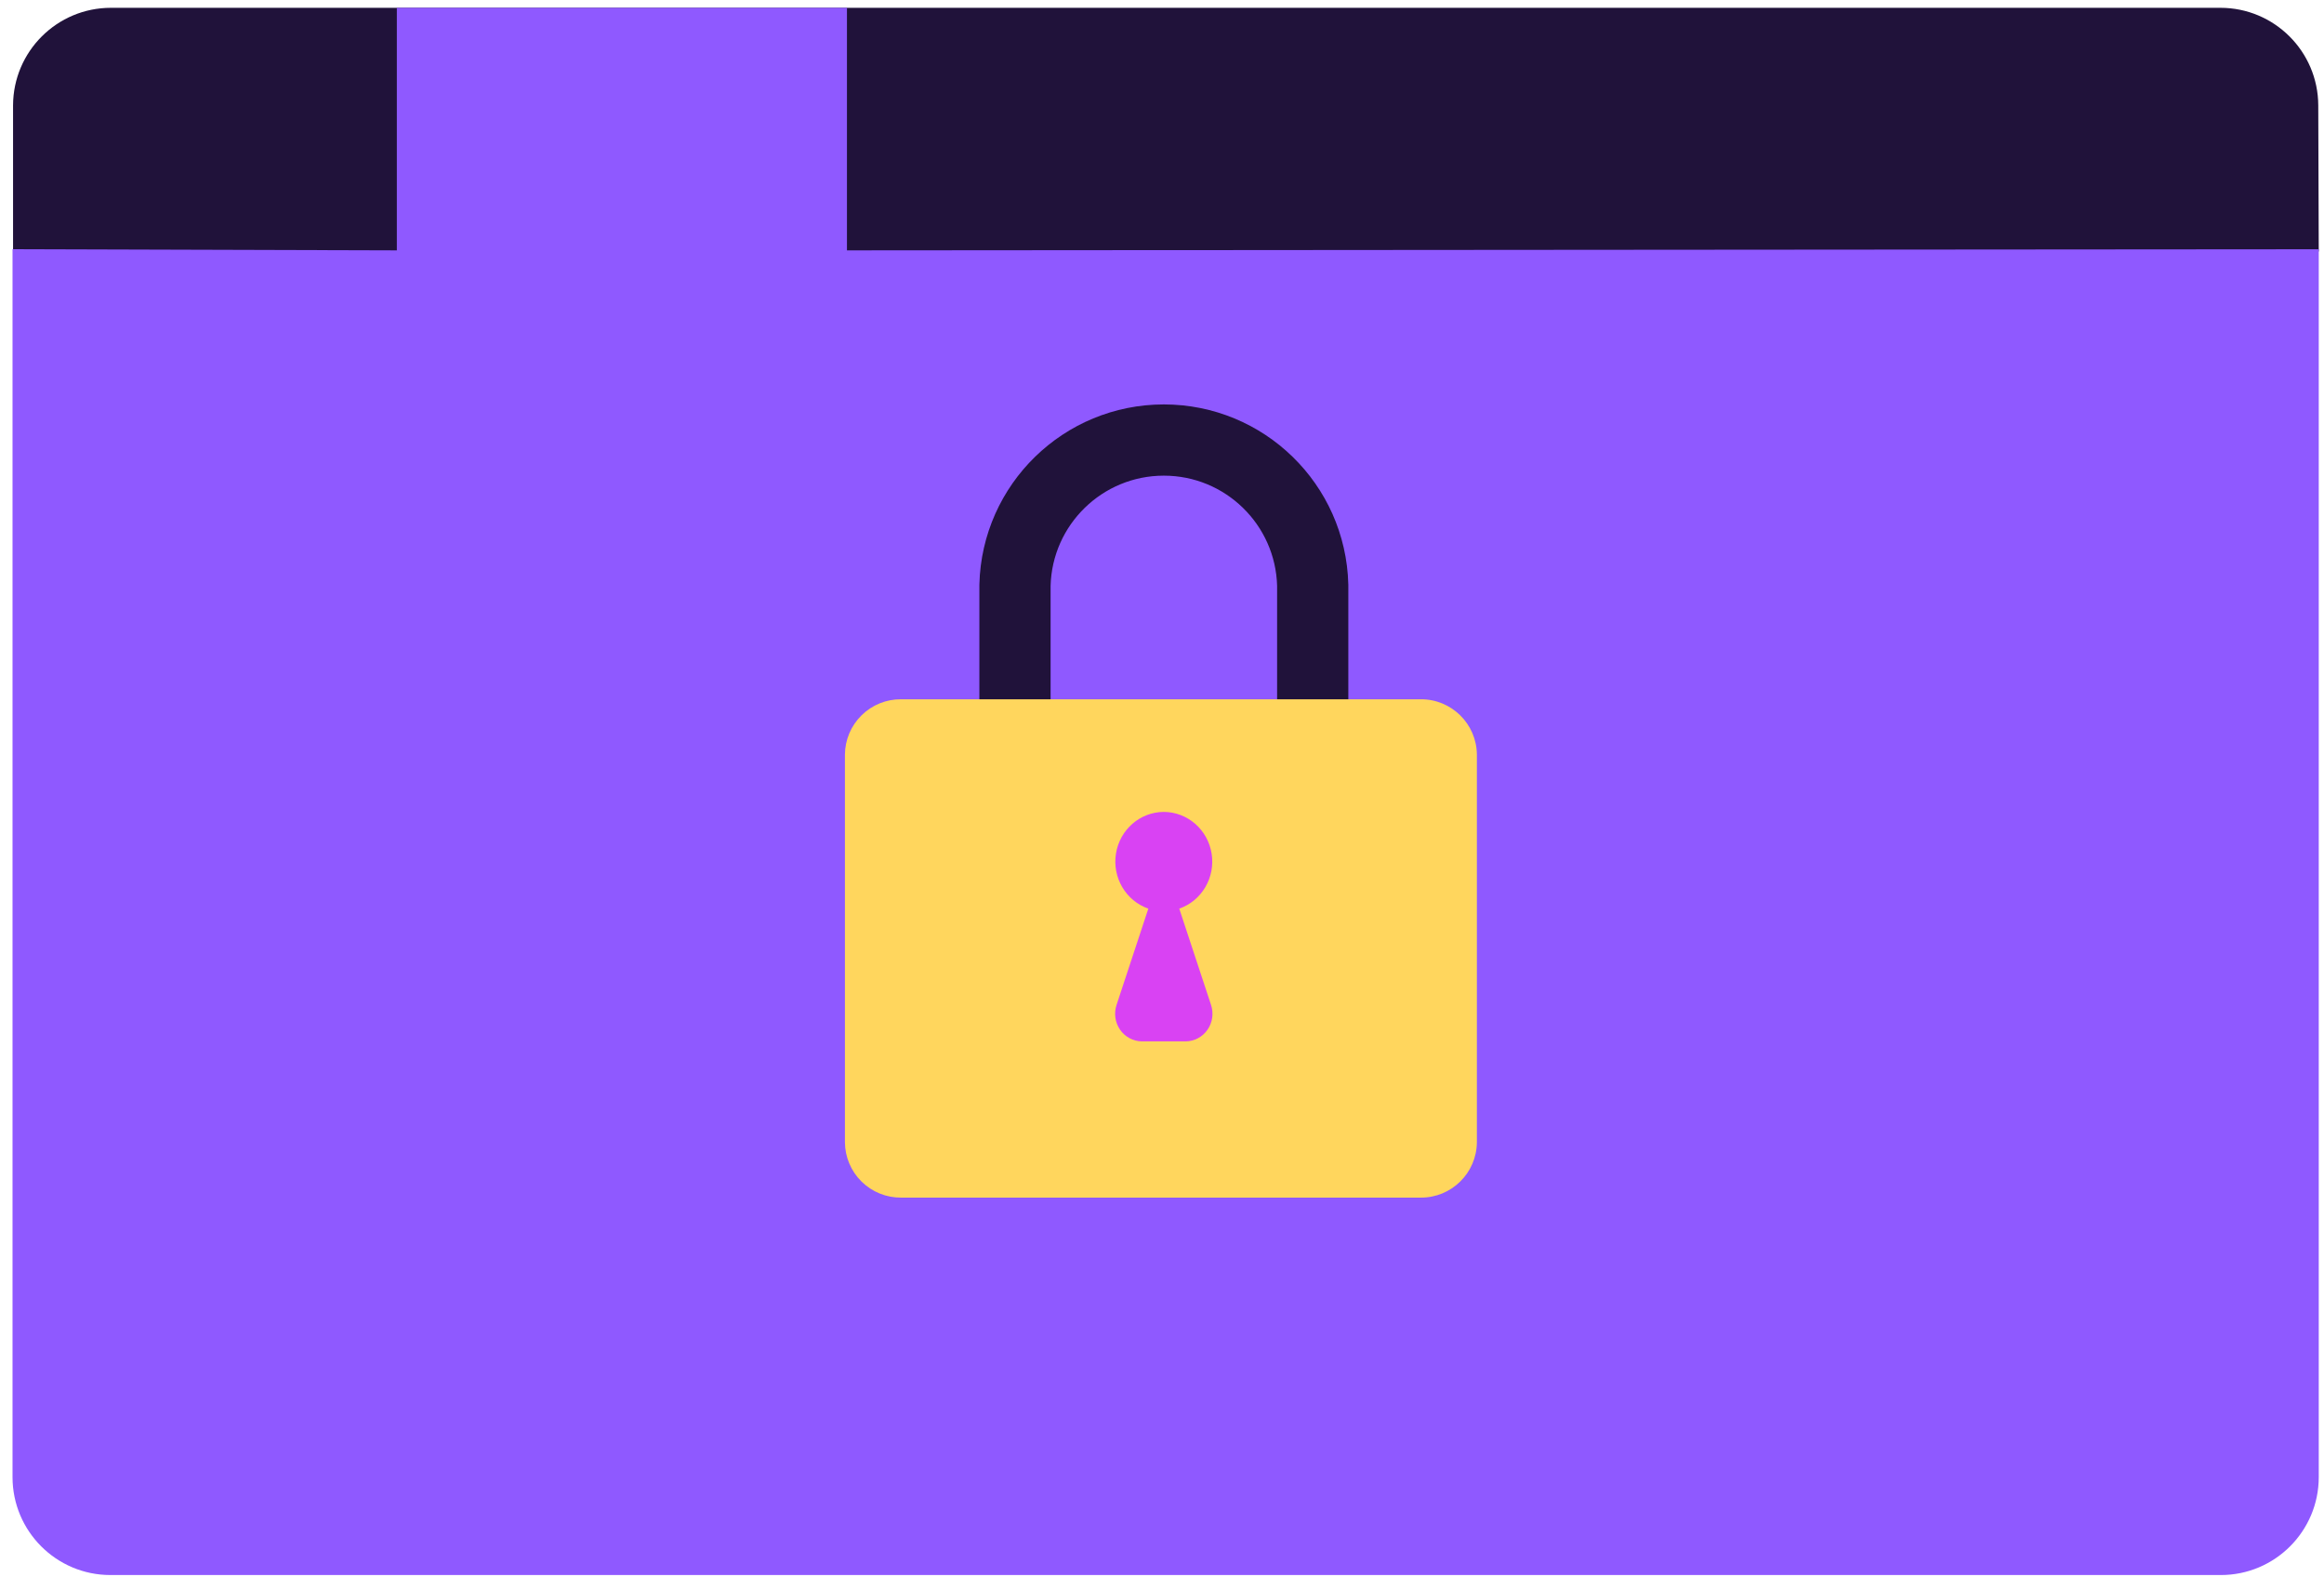
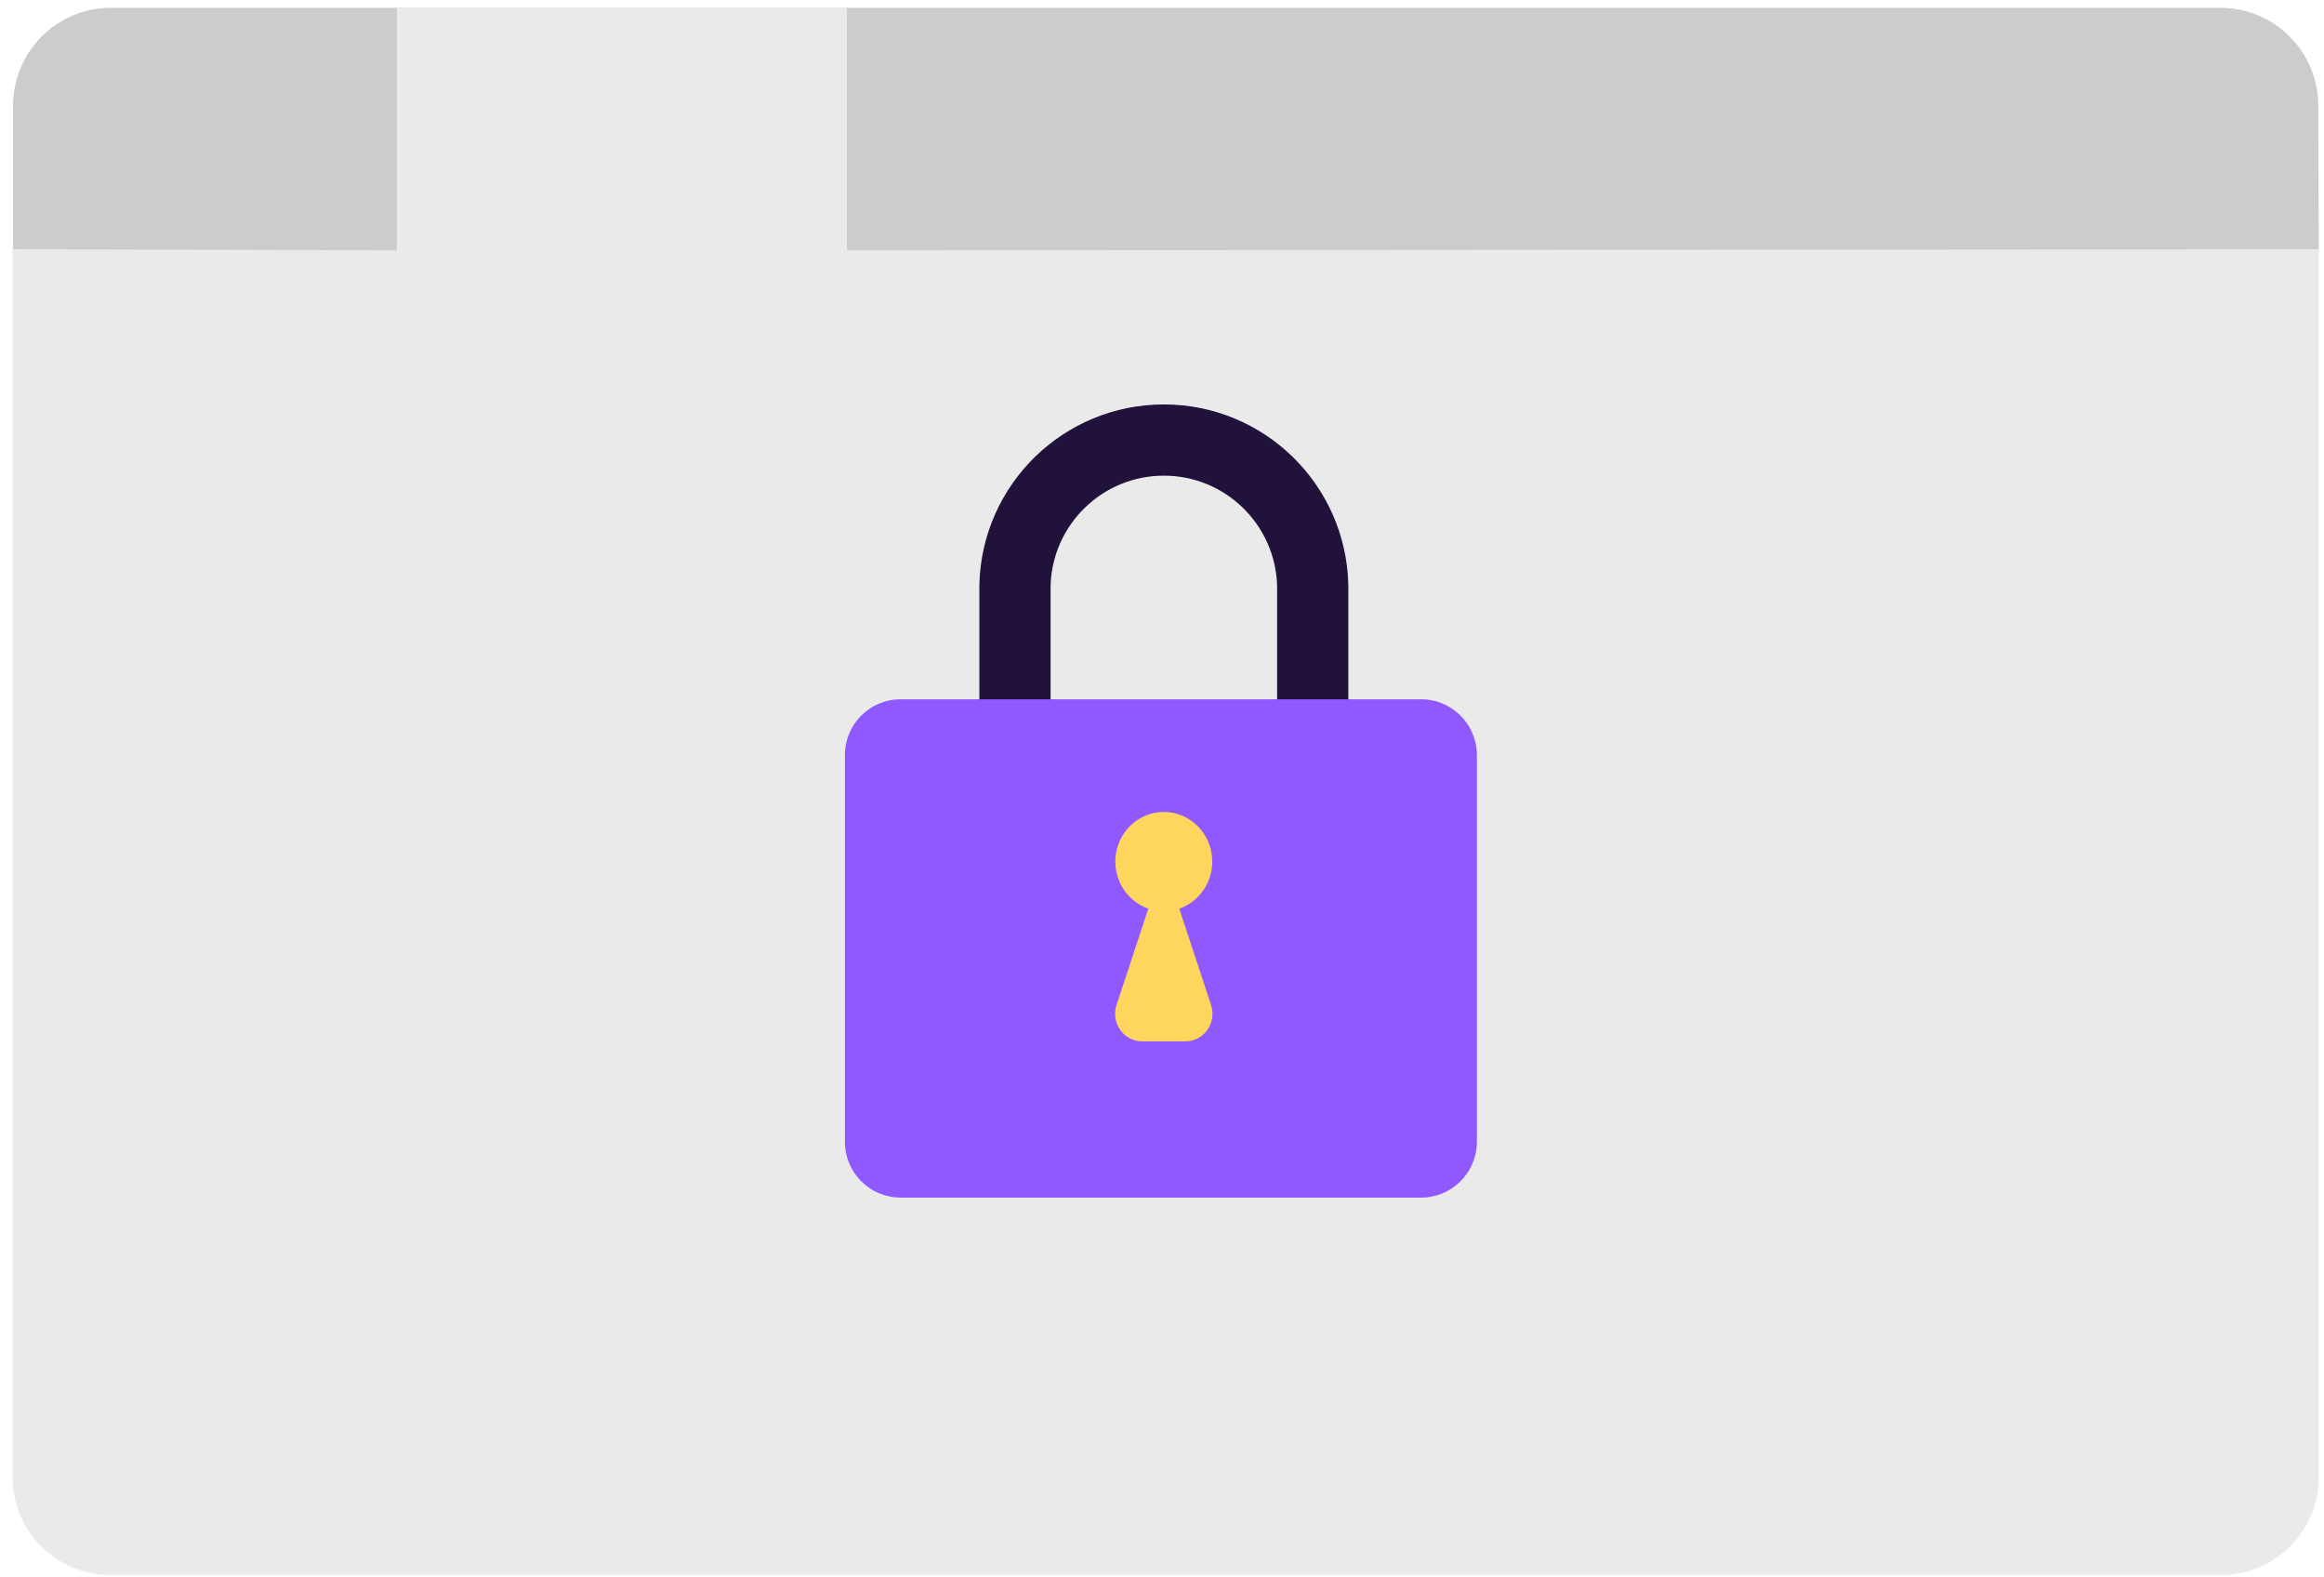
- <svg xmlns="http://www.w3.org/2000/svg" id="e8dy5w0bq9p71" width="320px" viewBox="74 33 233 158" shape-rendering="geometricPrecision" text-rendering="geometricPrecision">
-   <style>@keyframes float{0%{transform: translatey(0px);}50%{transform:translatey(5px);}100%{transform:translatey(0px);}}.lock{animation:float 5s ease-in-out infinite;}#e8dy5w0bq9p714_to {animation: e8dy5w0bq9p714_to__to 7000ms linear infinite normal forwards}@keyframes e8dy5w0bq9p714_to__to { 0% {transform: translate(205.61px,103.2595px);animation-timing-function: cubic-bezier(0.645,0.045,0.355,1)} 7.143% {transform: translate(205.425px,92.96934px);animation-timing-function: cubic-bezier(0.68,-0.55,0.265,1.55)} 14.286% {transform: translate(205.61px,103.2595px)} 100% {transform: translate(205.61px,103.2595px)} }#e8dy5w0bq9p714_tr {animation: e8dy5w0bq9p714_tr__tr 7000ms linear infinite normal forwards}@keyframes e8dy5w0bq9p714_tr__tr { 0% {transform: rotate(0deg)} 14.286% {transform: rotate(0deg)} 100% {transform: rotate(0deg)} }#e8dy5w0bq9p716_to {animation: e8dy5w0bq9p716_to__to 7000ms linear infinite normal forwards}@keyframes e8dy5w0bq9p716_to__to { 0% {transform: translate(190.39px,128.065px)} 11.429% {transform: translate(190.39px,128.065px)} 12.857% {transform: translate(190.39px,130px)} 14.286% {transform: translate(190.39px,128px)} 100% {transform: translate(190.39px,128px)} }#e8dy5w0bq9p717_to {animation: e8dy5w0bq9p717_to__to 7000ms linear infinite normal forwards}@keyframes e8dy5w0bq9p717_to__to { 0% {transform: translate(190.68px,125.65px)} 11.429% {transform: translate(190.68px,125.65px)} 12.857% {transform: translate(190.68px,128px)} 14.286% {transform: translate(190.68px,125.65px)} 100% {transform: translate(190.68px,125.65px)} }#e8dy5w0bq9p717_ts {animation: e8dy5w0bq9p717_ts__ts 7000ms linear infinite normal forwards}@keyframes e8dy5w0bq9p717_ts__ts { 0% {transform: scale(1,1)} 14.714% {transform: scale(1,1)} 15.857% {transform: scale(1.1,1.1);animation-timing-function: cubic-bezier(0.785,0.135,0.15,0.86)} 17.286% {transform: scale(1,1)} 100% {transform: scale(1,1)} }</style>
+ <svg xmlns="http://www.w3.org/2000/svg" id="e8dy5w0bq9p71" width="320" viewBox="74 33 233 158" shape-rendering="geometricPrecision" text-rendering="geometricPrecision">
+   <style>@keyframes float{0%{transform:translatey(0)}50%{transform:translatey(5px)}}#e8dy5w0bq9p714_to {animation: e8dy5w0bq9p714_to__to 7000ms linear infinite normal forwards}@keyframes e8dy5w0bq9p714_to__to { 0% {transform: translate(205.61px,103.2595px);animation-timing-function: cubic-bezier(0.645,0.045,0.355,1)} 7.143% {transform: translate(205.425px,92.96934px);animation-timing-function: cubic-bezier(0.68,-0.55,0.265,1.55)} 14.286% {transform: translate(205.61px,103.2595px)} 100% {transform: translate(205.61px,103.2595px)} }#e8dy5w0bq9p714_tr {animation: e8dy5w0bq9p714_tr__tr 7000ms linear infinite normal forwards}@keyframes e8dy5w0bq9p714_tr__tr { 0% {transform: rotate(0deg)} 14.286% {transform: rotate(0deg)} 100% {transform: rotate(0deg)} }#e8dy5w0bq9p716_to {animation: e8dy5w0bq9p716_to__to 7000ms linear infinite normal forwards}@keyframes e8dy5w0bq9p716_to__to { 0% {transform: translate(190.39px,128.065px)} 11.429% {transform: translate(190.39px,128.065px)} 12.857% {transform: translate(190.39px,130px)} 14.286% {transform: translate(190.39px,128px)} 100% {transform: translate(190.39px,128px)} }#e8dy5w0bq9p717_to {animation: e8dy5w0bq9p717_to__to 7000ms linear infinite normal forwards}@keyframes e8dy5w0bq9p717_to__to { 0% {transform: translate(190.68px,125.65px)} 11.429% {transform: translate(190.68px,125.65px)} 12.857% {transform: translate(190.68px,128px)} 14.286% {transform: translate(190.68px,125.65px)} 100% {transform: translate(190.68px,125.65px)} }#e8dy5w0bq9p717_ts {animation: e8dy5w0bq9p717_ts__ts 7000ms linear infinite normal forwards}@keyframes e8dy5w0bq9p717_ts__ts { 0% {transform: scale(1,1)} 14.714% {transform: scale(1,1)} 15.857% {transform: scale(1.1,1.1);animation-timing-function: cubic-bezier(0.785,0.135,0.15,0.86)} 17.286% {transform: scale(1,1)} 100% {transform: scale(1,1)} }</style>
  <defs>
    <clipPath id="e8dy5w0bq9p72">
-       <rect id="e8dy5w0bq9p73" width="24" height="64" rx="0" ry="0" transform="matrix(1 0 0 1 797 493)" fill="none" stroke="none" stroke-width="1" />
+       <rect id="e8dy5w0bq9p73" width="24" height="64" rx="0" ry="0" transform="translate(797 493)" fill="none" stroke="none" stroke-width="1" />
    </clipPath>
    <clipPath id="e8dy5w0bq9p74">
-       <rect id="e8dy5w0bq9p75" width="33" height="63" rx="0" ry="0" transform="matrix(1 0 0 1 1094 492)" fill="none" stroke="none" stroke-width="1" />
+       <rect id="e8dy5w0bq9p75" width="33" height="63" rx="0" ry="0" transform="translate(1094 492)" fill="none" stroke="none" stroke-width="1" />
    </clipPath>
    <clipPath id="e8dy5w0bq9p76">
-       <rect id="e8dy5w0bq9p77" width="23" height="66" rx="0" ry="0" transform="matrix(1 0 0 1 797 492)" fill="none" stroke="none" stroke-width="1" />
+       <rect id="e8dy5w0bq9p77" width="23" height="66" rx="0" ry="0" transform="translate(797 492)" fill="none" stroke="none" stroke-width="1" />
    </clipPath>
    <clipPath id="e8dy5w0bq9p78">
-       <rect id="e8dy5w0bq9p79" width="29" height="78" rx="0" ry="0" transform="matrix(1 0 0 1 1098 489)" fill="none" stroke="none" stroke-width="1" />
+       <rect id="e8dy5w0bq9p79" width="29" height="78" rx="0" ry="0" transform="translate(1098 489)" fill="none" stroke="none" stroke-width="1" />
    </clipPath>
    <clipPath id="e8dy5w0bq9p710">
-       <path id="e8dy5w0bq9p711" d="M1003.42,518.82C979.11,518.82,971.99,528.82,960.21,528.82C948.43,528.82,941.32,518.87,917.01,518.87C892.7,518.87,887.08,524.87,887.22,543.75C887.44,574.13,901.22,591.86,919.99,591.86C934.26,591.86,945.66,573.61,960.21,573.61C974.76,573.61,985.21,591.86,1000.44,591.86C1019.16,591.86,1032.98,574.13,1033.21,543.74C1033.35,524.88,1027.73,518.86,1003.42,518.86M950.78,553.77C949.96,558.94,942.63,564.49,933.02,564.49C930.585,564.485,928.163,564.128,925.83,563.43C916.77,560.57,911.83,555.14,911.05,551.31C910.623,549.658,911.169,547.906,912.46,546.79C916.46,543.2,925.24,541.91,932.15,541.91C933.25,541.91,934.36,541.91,935.45,542C941.98,542.5,946.89,544.49,949.3,547.6C950.677,549.339,951.218,551.596,950.78,553.77M1009.38,551.31C1008.61,555.14,1003.66,560.57,994.59,563.43C992.257,564.129,989.835,564.486,987.4,564.49C977.79,564.49,970.46,558.94,969.65,553.77C969.212,551.596,969.753,549.339,971.13,547.6C973.54,544.49,978.45,542.5,984.97,542C986.07,541.95,987.17,541.91,988.27,541.91C995.18,541.91,1003.99,543.2,1007.96,546.79C1009.259,547.901,1009.81,549.656,1009.38,551.31" clip-rule="evenodd" fill="none" stroke="none" stroke-width="1" />
+       <path id="e8dy5w0bq9p711" d="M1003.42 518.82c-24.31 0-31.43 10-43.21 10-11.78 0-18.89-9.95-43.2-9.95-24.31 0-29.93 6-29.79 24.88.22 30.38 14 48.11 32.77 48.11 14.27 0 25.67-18.25 40.22-18.25 14.55 0 25 18.25 40.23 18.25 18.72 0 32.54-17.73 32.77-48.12.14-18.86-5.48-24.88-29.79-24.88m-52.64 34.91c-.82 5.17-8.15 10.72-17.76 10.72a25.29 25.29 0 01-7.19-1.06c-9.06-2.86-14-8.29-14.78-12.12a4.49 4.49 0 011.41-4.52c4-3.59 12.78-4.88 19.69-4.88 1.1 0 2.21 0 3.3.09 6.53.5 11.44 2.49 13.85 5.6a7.54 7.54 0 011.48 6.17m58.6-2.46c-.77 3.83-5.72 9.26-14.79 12.12a25.19 25.19 0 01-7.19 1.06c-9.61 0-16.94-5.55-17.75-10.72a7.54 7.54 0 011.48-6.17c2.41-3.11 7.32-5.1 13.84-5.6 1.1-.05 2.2-.09 3.3-.09 6.91 0 15.72 1.29 19.69 4.88a4.47 4.47 0 011.42 4.52" clip-rule="evenodd" fill="none" stroke="none" stroke-width="1" />
    </clipPath>
  </defs>
-   <path id="e8dy5w0bq9p712" d="M1116.06,433.53L807.84,433.53L807.84,413.988C807.871,406.784,813.72,400.96,820.924,400.96L1102.91,400.96C1110.114,400.96,1115.963,406.784,1115.994,413.988Z" transform="matrix(0.75 0 0 0.75 -530.5712 -266.9373)" fill="#20123A" fill-rule="evenodd" stroke="none" stroke-width="1" />
-   <path id="e8dy5w0bq9p713" d="M919.314,439.856L919.314,407.44L859.143,407.44L859.143,439.856L807.77,439.704L807.77,603.802C807.77,611.031,813.631,616.891,820.86,616.891L1102.97,616.891C1110.199,616.891,1116.06,611.031,1116.06,603.802L1116.06,439.704Z" transform="matrix(0.75 0 0 0.75 -530.5712 -271.7975)" fill="#8F59FF" stroke="none" stroke-width="1" />
-   <g class="lock">
-     <g id="e8dy5w0bq9p714_to" transform="translate(205.61,103.2595)">
-       <g id="e8dy5w0bq9p714_tr" transform="rotate(0)">
-         <path id="e8dy5w0bq9p714" d="M976.66,514.2L976.66,490.47C976.451,482.378,969.83,475.926,961.735,475.926C953.64,475.926,947.019,482.378,946.81,490.47L946.81,502.91" transform="translate(-976.66,-502.0795)" fill="none" stroke="#20123a" stroke-width="7.14" stroke-linecap="round" stroke-miterlimit="10" />
+   <path id="e8dy5w0bq9p712" d="M1116.06 433.53H807.84v-19.542c.031-7.204 5.88-13.028 13.084-13.028h281.986c7.204 0 13.053 5.824 13.084 13.028z" transform="matrix(.75 0 0 .75 -530.571 -266.937)" fill="#ccc" fill-rule="evenodd" stroke="none" stroke-width="1" />
+   <path id="e8dy5w0bq9p713" d="M919.314 439.856V407.44h-60.17v32.416l-51.374-.152v164.098c0 7.229 5.86 13.09 13.09 13.09h282.11c7.23 0 13.09-5.861 13.09-13.09V439.704z" transform="matrix(.75 0 0 .75 -530.571 -271.798)" fill="#eaeaea" stroke="none" stroke-width="1" />
+   <g style="animation:float 5s ease-in-out infinite">
+     <g id="e8dy5w0bq9p714_to" transform="translate(205.61 103.26)">
+       <g id="e8dy5w0bq9p714_tr">
+         <path id="e8dy5w0bq9p714" d="M0 12.12v-23.73c-.21-8.092-6.83-14.543-14.925-14.543S-29.641-19.702-29.85-11.61V.83" fill="none" stroke="#20123a" stroke-width="7.14" stroke-linecap="round" stroke-miterlimit="10" />
      </g>
    </g>
    <g id="e8dy5w0bq9p715">
-       <g id="e8dy5w0bq9p716_to" transform="translate(190.39,128.065)">
-         <path id="e8dy5w0bq9p716" d="M935.39,502.91L987.48,502.91C990.569,502.888,993.092,505.371,993.12,508.46L993.12,547.31C993.092,550.399,990.569,552.882,987.48,552.86L935.39,552.86C933.907,552.871,932.481,552.292,931.426,551.251C930.37,550.21,929.771,548.793,929.76,547.31L929.76,508.46C929.771,506.977,930.37,505.56,931.426,504.519C932.481,503.478,933.907,502.899,935.39,502.91" transform="translate(-961.44,-527.885)" fill="#FFD65D" fill-rule="evenodd" stroke="none" stroke-width="1" />
+       <g id="e8dy5w0bq9p716_to" transform="translate(190.39 128.065)">
+         <path id="e8dy5w0bq9p716" d="M935.39 502.91h52.09a5.6 5.6 0 015.64 5.55v38.85a5.6 5.6 0 01-5.64 5.55h-52.09a5.59 5.59 0 01-5.63-5.55v-38.85a5.59 5.59 0 015.63-5.55" transform="translate(-961.44 -527.885)" fill="#8F59FF" fill-rule="evenodd" stroke="none" stroke-width="1" />
      </g>
-       <g id="e8dy5w0bq9p717_to" transform="translate(190.68,125.65)">
-         <g id="e8dy5w0bq9p717_ts" transform="scale(1,1)">
-           <path id="e8dy5w0bq9p717" d="M961.73,514.2C964.114,514.211,966.141,515.977,966.525,518.378C966.909,520.778,965.537,523.111,963.28,523.894L966.46,533.527C966.746,534.367,966.619,535.297,966.118,536.025C965.616,536.753,964.802,537.19,963.93,537.2L959.53,537.2C958.658,537.19,957.844,536.753,957.342,536.025C956.841,535.297,956.714,534.367,957,533.527L960.18,523.894C957.923,523.111,956.551,520.778,956.935,518.378C957.319,515.977,959.346,514.211,961.73,514.2Z" transform="translate(-961.73,-525.47)" fill="#D942F3" fill-rule="evenodd" stroke="none" stroke-width="1" />
+       <g id="e8dy5w0bq9p717_to" transform="translate(190.68 125.65)">
+         <g id="e8dy5w0bq9p717_ts">
+           <path id="e8dy5w0bq9p717" d="M961.73 514.2c2.384.01 4.411 1.777 4.795 4.178.384 2.4-.988 4.733-3.245 5.516l3.18 9.633c.286.84.159 1.77-.342 2.498a2.695 2.695 0 01-2.188 1.175h-4.4a2.695 2.695 0 01-2.188-1.175 2.813 2.813 0 01-.342-2.498l3.18-9.633c-2.257-.783-3.629-3.116-3.245-5.516.384-2.4 2.411-4.167 4.795-4.178z" transform="translate(-961.73 -525.47)" fill="#FFD65D" fill-rule="evenodd" stroke="none" stroke-width="1" />
        </g>
      </g>
    </g>
  </g>
</svg>
